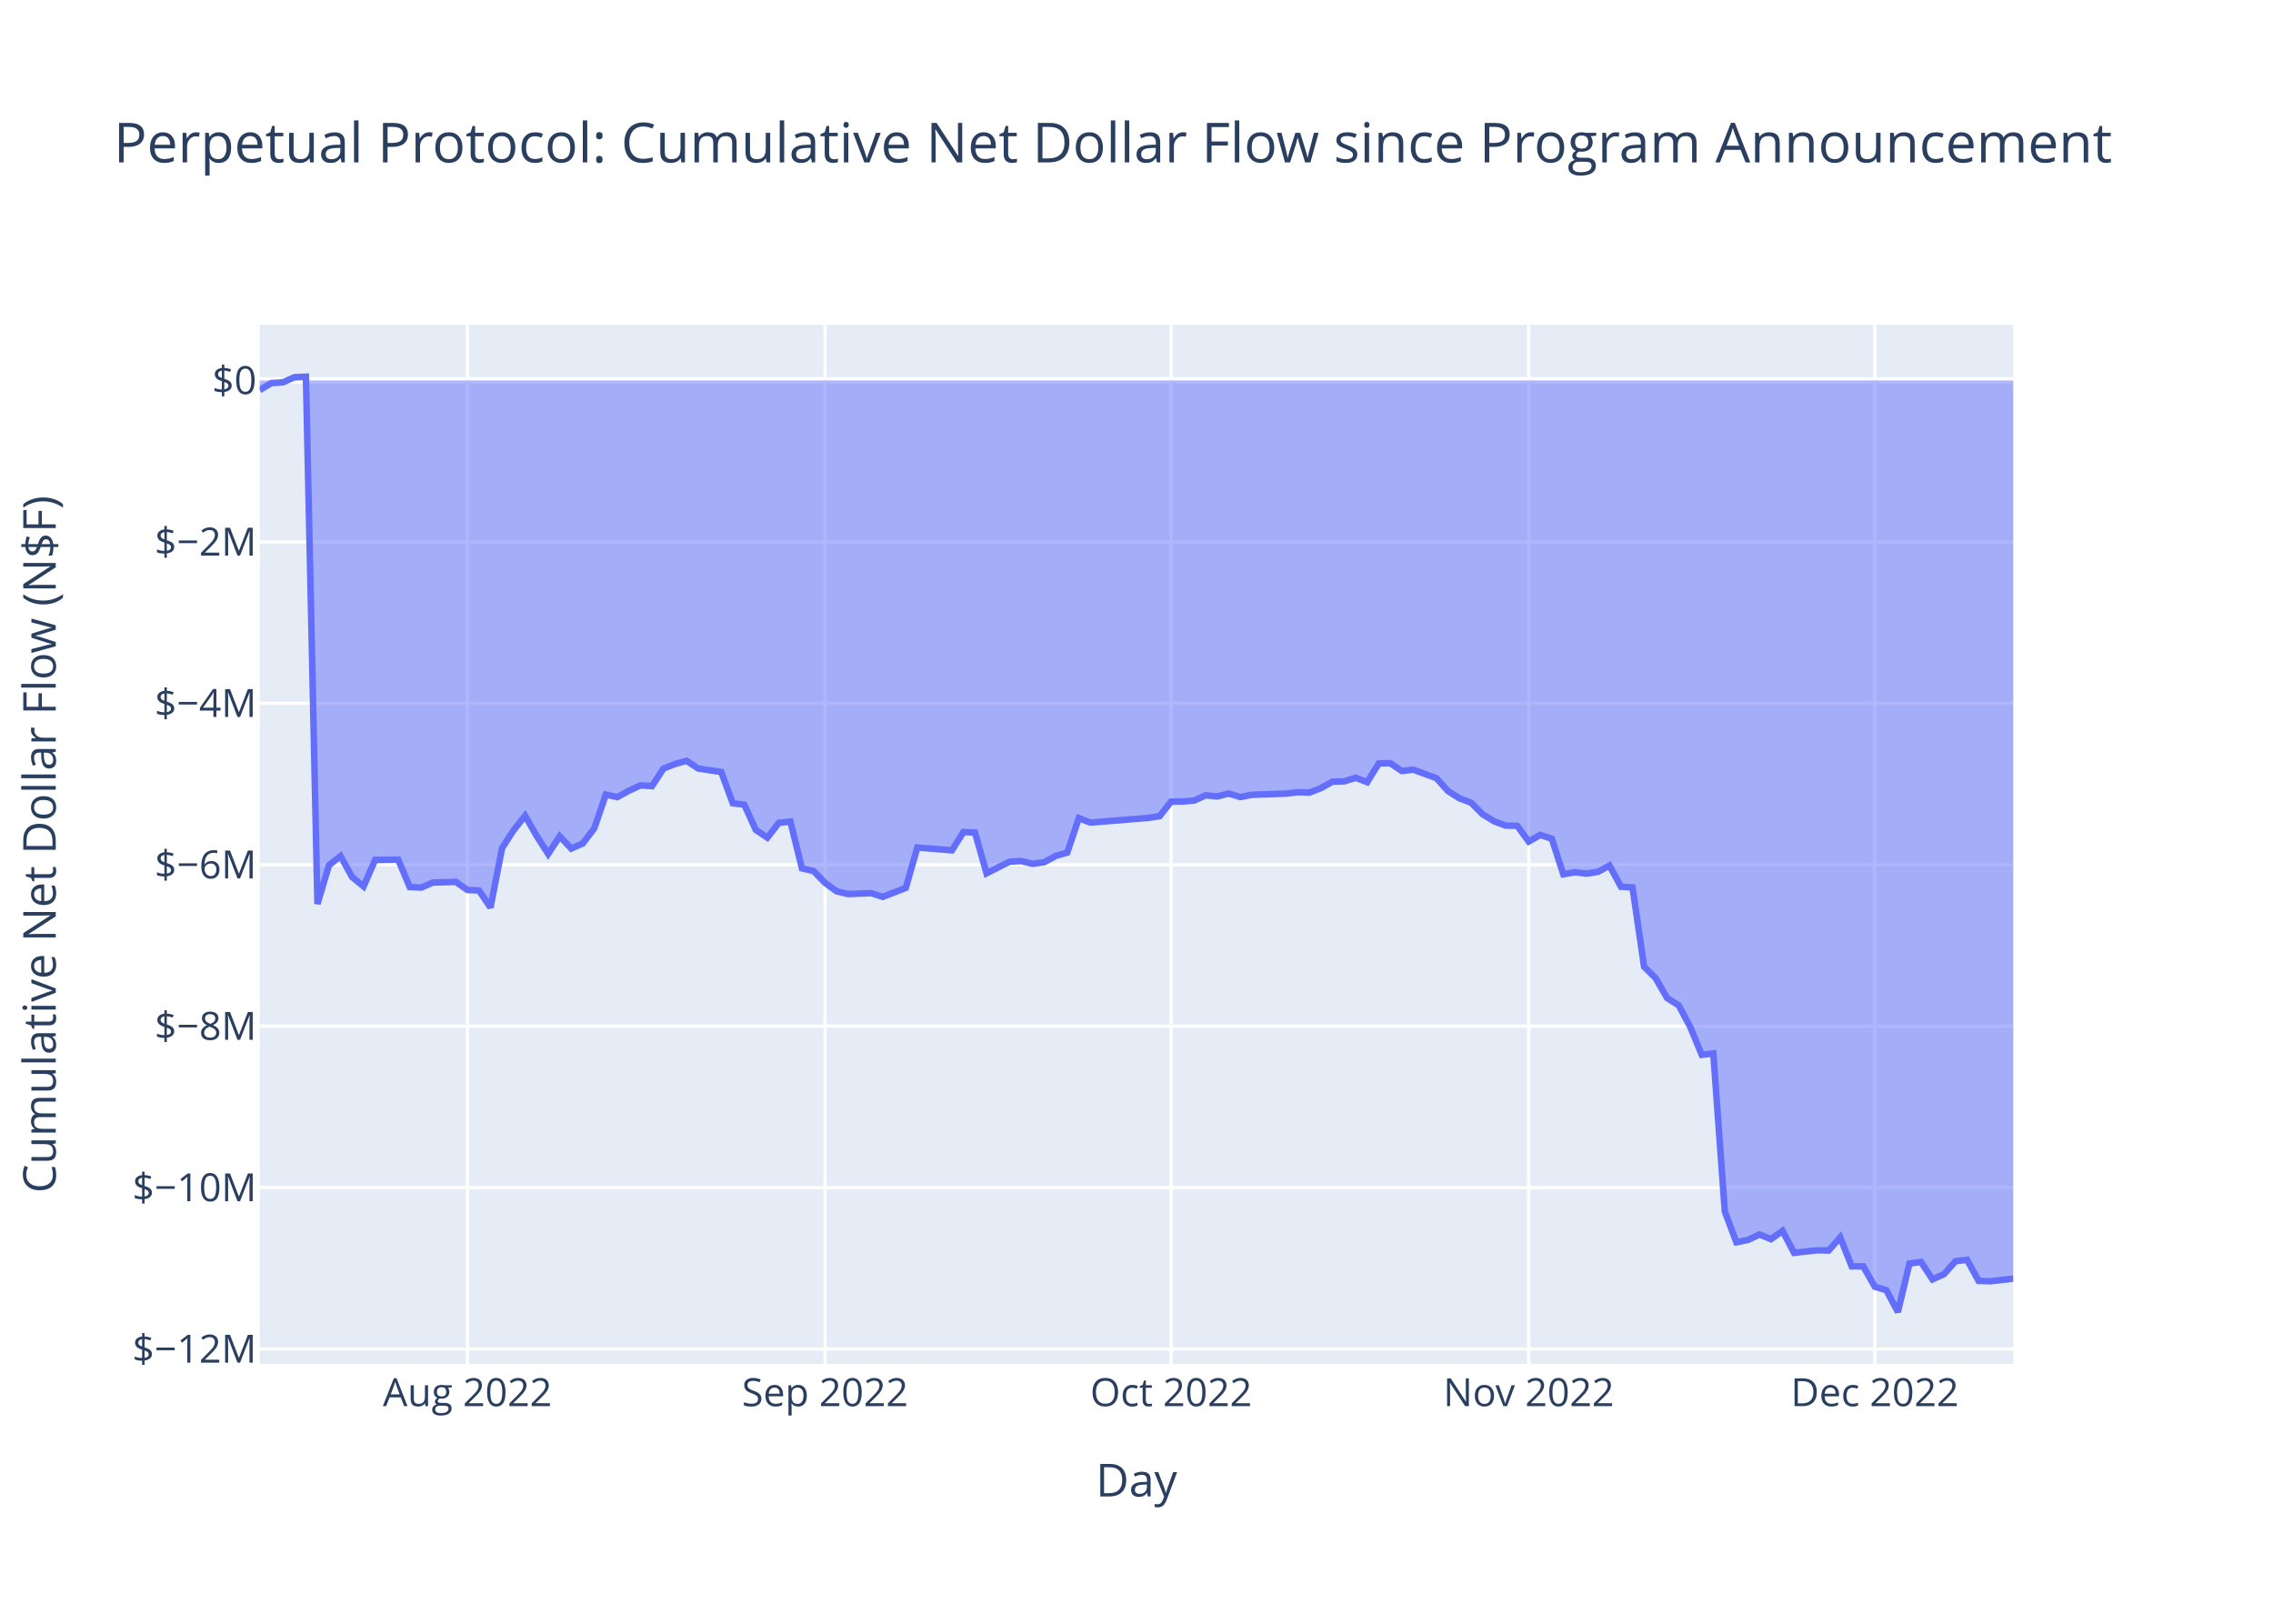
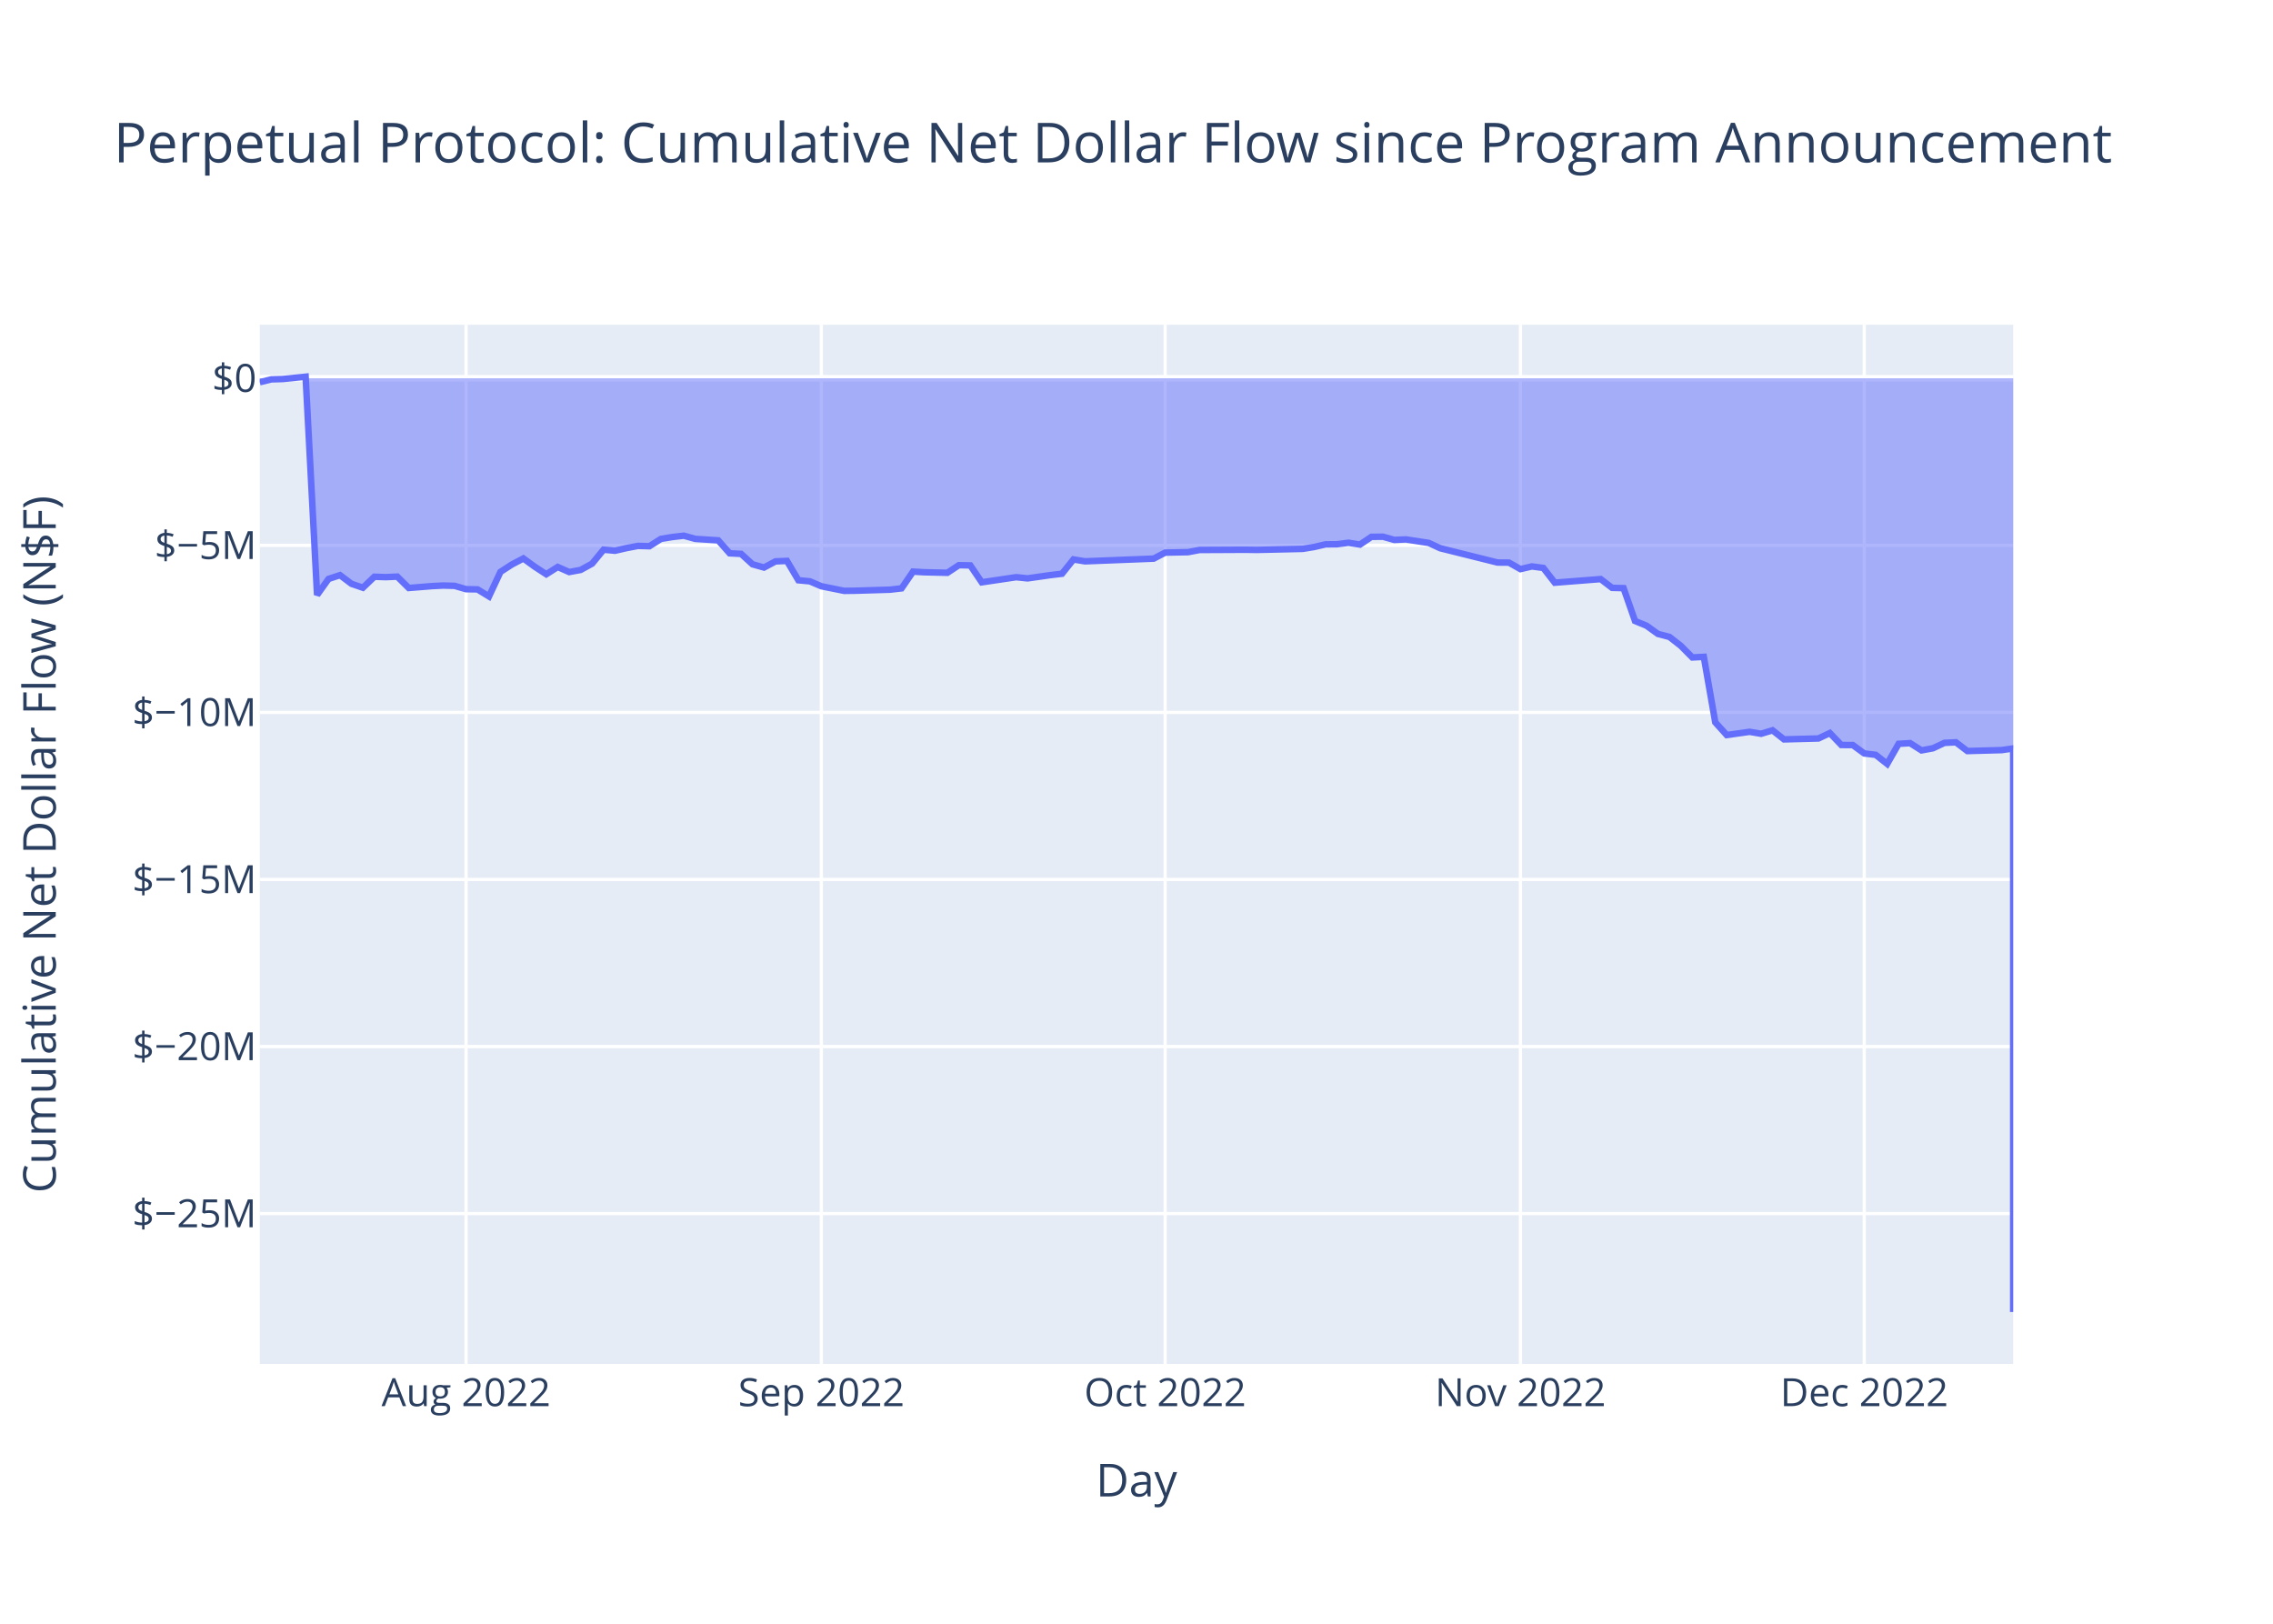
<svg xmlns="http://www.w3.org/2000/svg" class="main-svg" width="700" height="500" style="" viewBox="0 0 700 500">
  <rect x="0" y="0" width="700" height="500" style="fill: rgb(255, 255, 255); fill-opacity: 1;" />
-   <defs id="defs-f3989a">
+   <defs id="defs-3aa4f2">
    <g class="clips">
-       <clipPath id="clipf3989axyplot" class="plotclip">
+       <clipPath id="clip3aa4f2xyplot" class="plotclip">
        <rect width="540" height="320" />
      </clipPath>
-       <clipPath class="axesclip" id="clipf3989ax">
+       <clipPath class="axesclip" id="clip3aa4f2x">
        <rect x="80" y="0" width="540" height="500" />
      </clipPath>
-       <clipPath class="axesclip" id="clipf3989ay">
+       <clipPath class="axesclip" id="clip3aa4f2y">
        <rect x="0" y="100" width="700" height="320" />
      </clipPath>
-       <clipPath class="axesclip" id="clipf3989axy">
+       <clipPath class="axesclip" id="clip3aa4f2xy">
        <rect x="80" y="100" width="540" height="320" />
      </clipPath>
    </g>
    <g class="gradients" />
    <g class="patterns" />
  </defs>
  <g class="bglayer">
    <rect class="bg" x="80" y="100" width="540" height="320" style="fill: rgb(229, 236, 246); fill-opacity: 1; stroke-width: 0;" />
  </g>
  <g class="layer-below">
    <g class="imagelayer" />
    <g class="shapelayer" />
  </g>
  <g class="cartesianlayer">
    <g class="subplot xy">
      <g class="layer-subplot">
        <g class="shapelayer" />
        <g class="imagelayer" />
      </g>
      <g class="minor-gridlayer">
        <g class="x" />
        <g class="y" />
      </g>
      <g class="gridlayer">
        <g class="x">
-           <path class="xgrid crisp" transform="translate(143.95,0)" d="M0,100v320" style="stroke: rgb(255, 255, 255); stroke-opacity: 1; stroke-width: 1px;" />
-           <path class="xgrid crisp" transform="translate(254.08,0)" d="M0,100v320" style="stroke: rgb(255, 255, 255); stroke-opacity: 1; stroke-width: 1px;" />
-           <path class="xgrid crisp" transform="translate(360.66,0)" d="M0,100v320" style="stroke: rgb(255, 255, 255); stroke-opacity: 1; stroke-width: 1px;" />
-           <path class="xgrid crisp" transform="translate(470.79,0)" d="M0,100v320" style="stroke: rgb(255, 255, 255); stroke-opacity: 1; stroke-width: 1px;" />
-           <path class="xgrid crisp" transform="translate(577.37,0)" d="M0,100v320" style="stroke: rgb(255, 255, 255); stroke-opacity: 1; stroke-width: 1px;" />
+           <path class="xgrid crisp" transform="translate(143.53,0)" d="M0,100v320" style="stroke: rgb(255, 255, 255); stroke-opacity: 1; stroke-width: 1px;" />
+           <path class="xgrid crisp" transform="translate(252.94,0)" d="M0,100v320" style="stroke: rgb(255, 255, 255); stroke-opacity: 1; stroke-width: 1px;" />
+           <path class="xgrid crisp" transform="translate(358.82,0)" d="M0,100v320" style="stroke: rgb(255, 255, 255); stroke-opacity: 1; stroke-width: 1px;" />
+           <path class="xgrid crisp" transform="translate(468.24,0)" d="M0,100v320" style="stroke: rgb(255, 255, 255); stroke-opacity: 1; stroke-width: 1px;" />
+           <path class="xgrid crisp" transform="translate(574.12,0)" d="M0,100v320" style="stroke: rgb(255, 255, 255); stroke-opacity: 1; stroke-width: 1px;" />
        </g>
        <g class="y">
-           <path class="ygrid crisp" transform="translate(0,415.4)" d="M80,0h540" style="stroke: rgb(255, 255, 255); stroke-opacity: 1; stroke-width: 1px;" />
-           <path class="ygrid crisp" transform="translate(0,365.7)" d="M80,0h540" style="stroke: rgb(255, 255, 255); stroke-opacity: 1; stroke-width: 1px;" />
-           <path class="ygrid crisp" transform="translate(0,315.99)" d="M80,0h540" style="stroke: rgb(255, 255, 255); stroke-opacity: 1; stroke-width: 1px;" />
-           <path class="ygrid crisp" transform="translate(0,266.28)" d="M80,0h540" style="stroke: rgb(255, 255, 255); stroke-opacity: 1; stroke-width: 1px;" />
-           <path class="ygrid crisp" transform="translate(0,216.57)" d="M80,0h540" style="stroke: rgb(255, 255, 255); stroke-opacity: 1; stroke-width: 1px;" />
-           <path class="ygrid crisp" transform="translate(0,166.87)" d="M80,0h540" style="stroke: rgb(255, 255, 255); stroke-opacity: 1; stroke-width: 1px;" />
+           <path class="ygrid crisp" transform="translate(0,373.7)" d="M80,0h540" style="stroke: rgb(255, 255, 255); stroke-opacity: 1; stroke-width: 1px;" />
+           <path class="ygrid crisp" transform="translate(0,322.26)" d="M80,0h540" style="stroke: rgb(255, 255, 255); stroke-opacity: 1; stroke-width: 1px;" />
+           <path class="ygrid crisp" transform="translate(0,270.81)" d="M80,0h540" style="stroke: rgb(255, 255, 255); stroke-opacity: 1; stroke-width: 1px;" />
+           <path class="ygrid crisp" transform="translate(0,219.37)" d="M80,0h540" style="stroke: rgb(255, 255, 255); stroke-opacity: 1; stroke-width: 1px;" />
+           <path class="ygrid crisp" transform="translate(0,167.93)" d="M80,0h540" style="stroke: rgb(255, 255, 255); stroke-opacity: 1; stroke-width: 1px;" />
        </g>
      </g>
      <g class="zerolinelayer">
-         <path class="yzl zl crisp" transform="translate(0,117.16)" d="M80,0h540" style="stroke: rgb(255, 255, 255); stroke-opacity: 1; stroke-width: 2px;" />
+         <path class="yzl zl crisp" transform="translate(0,116.48)" d="M80,0h540" style="stroke: rgb(255, 255, 255); stroke-opacity: 1; stroke-width: 2px;" />
      </g>
      <path class="xlines-below" />
      <path class="ylines-below" />
      <g class="overlines-below" />
      <g class="xaxislayer-below" />
      <g class="yaxislayer-below" />
      <g class="overaxes-below" />
-       <g class="plot" transform="translate(80,100)" clip-path="url(#clipf3989axyplot)">
+       <g class="plot" transform="translate(80,100)" clip-path="url(#clip3aa4f2xyplot)">
        <g class="scatterlayer mlayer">
-           <g class="trace scatter traceb0be7f" style="stroke-miterlimit: 2;">
+           <g class="trace scatter trace167b60" style="stroke-miterlimit: 2;">
            <g class="fills">
              <g>
-                 <path class="js-fill" d="M540,17.16L0,17.16L0,20.11L3.55,17.97L7.11,17.74L10.66,16.16L14.21,16L17.76,178.35L21.32,166.41L24.87,163.61L28.42,170.05L31.97,172.96L35.53,164.79L42.63,164.71L46.18,173.14L49.74,173.32L53.29,171.77L60.39,171.57L63.95,174.06L67.5,174.2L71.05,179.44L74.61,161.19L78.16,155.67L81.71,151.2L85.26,157.39L88.82,162.94L92.37,157.53L95.92,161.29L99.47,159.73L103.03,155.04L106.58,144.68L110.13,145.45L113.68,143.49L117.24,141.84L120.79,142.08L124.34,136.65L127.89,135.26L131.45,134.27L135,136.64L142.11,137.72L145.66,147.35L149.21,147.78L152.76,155.55L156.32,157.94L159.87,153.37L163.42,153.01L166.97,167.4L170.53,168.21L174.08,171.85L177.63,174.46L181.18,175.31L188.29,175.03L191.84,176.17L198.95,173.43L202.5,160.98L213.16,161.84L216.71,156.2L220.26,156.37L223.82,168.93L230.92,165.32L234.47,165.14L238.03,166L241.58,165.51L245.13,163.56L248.68,162.54L252.24,151.92L255.79,153.31L273.55,151.86L277.11,151.32L280.66,146.84L284.21,146.82L287.76,146.52L291.32,144.9L294.87,145.25L298.42,144.35L301.97,145.44L305.53,144.74L316.18,144.38L319.74,143.94L323.29,144.06L326.84,142.67L330.39,140.68L333.95,140.61L337.5,139.5L341.05,140.86L344.61,135.1L348.16,135.01L351.71,137.42L355.26,137.02L362.37,139.63L365.92,143.58L369.47,145.84L373.03,147.17L376.58,150.72L380.13,152.91L383.68,154.23L387.24,154.3L390.79,159.13L394.34,157.11L397.89,158.26L401.45,169.22L405,168.59L408.55,169.04L412.11,168.47L415.66,166.55L419.21,173.06L422.76,173.27L426.32,197.69L429.87,201.19L433.42,207.34L436.97,209.57L440.53,216.23L444.08,224.82L447.63,224.38L451.18,273.08L454.74,282.52L458.29,281.83L461.84,280.13L465.39,281.59L468.95,279.02L472.5,285.78L479.61,285L483.16,285.08L486.71,281.05L490.26,289.95L493.82,289.96L497.37,296.22L500.92,297.27L504.47,304L508.03,289.09L511.58,288.58L515.13,293.96L518.68,292.35L522.24,288.35L525.79,287.95L529.34,294.43L532.89,294.55L540,293.73" style="fill: rgb(99, 110, 250); fill-opacity: 0.5; stroke-width: 0;" />
+                 <path class="js-fill" d="M540,16.48L0,16.48L0,17.7L3.53,16.82L7.06,16.72L14.12,16L17.65,83.21L21.18,78.27L24.71,77.11L28.24,79.77L31.76,80.98L35.29,77.6L38.82,77.72L42.35,77.56L45.88,81.06L52.94,80.49L56.47,80.31L60,80.4L63.53,81.43L67.06,81.49L70.59,83.66L74.12,76.11L77.65,73.82L81.18,71.97L84.71,74.53L88.24,76.83L91.76,74.59L95.29,76.15L98.82,75.5L102.35,73.56L105.88,69.27L109.41,69.59L112.94,68.78L116.47,68.1L120,68.2L123.53,65.95L127.06,65.37L130.59,64.96L134.12,65.94L141.18,66.39L144.71,70.38L148.24,70.56L151.76,73.77L155.29,74.76L158.82,72.87L162.35,72.72L165.88,78.68L169.41,79.01L172.94,80.52L180,81.95L183.53,81.9L194.12,81.58L197.65,81.17L201.18,76.02L204.71,76.22L211.76,76.38L215.29,74.04L218.82,74.11L222.35,79.31L232.94,77.74L236.47,78.1L243.53,77.09L247.06,76.67L250.59,72.27L254.12,72.85L275.29,72.02L278.82,70.17L285.88,70.03L289.41,69.36L303.53,69.29L307.06,69.34L321.18,69.02L324.71,68.44L328.24,67.62L331.76,67.59L335.29,67.13L338.82,67.69L342.35,65.31L345.88,65.27L349.41,66.26L352.94,66.1L360,67.18L363.53,68.82L381.18,73.22L384.71,73.25L388.24,75.25L391.76,74.42L395.29,74.89L398.82,79.43L412.94,78.32L416.47,81.02L420,81.11L423.53,91.22L427.06,92.67L430.59,95.21L434.12,96.13L437.65,98.89L441.18,102.45L444.71,102.27L448.24,122.43L451.76,126.34L458.82,125.35L462.35,125.95L465.88,124.89L469.41,127.68L480,127.4L483.53,125.73L487.06,129.41L490.59,129.42L494.12,132.01L497.65,132.44L501.18,135.23L504.71,129.05L508.24,128.84L511.76,131.07L515.29,130.41L518.82,128.75L522.35,128.58L525.88,131.27L536.47,130.98L540,130.47L540,304" style="fill: rgb(99, 110, 250); fill-opacity: 0.5; stroke-width: 0;" />
              </g>
            </g>
            <g class="errorbars" />
            <g class="lines">
-               <path class="js-line" d="M0,20.11L3.55,17.97L7.11,17.74L10.66,16.16L14.21,16L17.76,178.35L21.32,166.41L24.87,163.61L28.42,170.05L31.97,172.96L35.53,164.79L42.63,164.71L46.18,173.14L49.74,173.32L53.29,171.77L60.39,171.57L63.95,174.06L67.5,174.2L71.05,179.44L74.61,161.19L78.16,155.67L81.71,151.2L85.26,157.39L88.82,162.94L92.37,157.53L95.92,161.29L99.47,159.73L103.03,155.04L106.58,144.68L110.13,145.45L113.68,143.49L117.24,141.84L120.79,142.08L124.34,136.65L127.89,135.26L131.45,134.27L135,136.64L142.11,137.72L145.66,147.35L149.21,147.78L152.76,155.55L156.32,157.94L159.87,153.37L163.42,153.01L166.97,167.4L170.53,168.21L174.08,171.85L177.63,174.46L181.18,175.31L188.29,175.03L191.84,176.17L198.95,173.43L202.5,160.98L213.16,161.84L216.71,156.2L220.26,156.37L223.82,168.93L230.92,165.32L234.47,165.14L238.03,166L241.58,165.51L245.13,163.56L248.68,162.54L252.24,151.92L255.79,153.31L273.55,151.86L277.11,151.32L280.66,146.84L284.21,146.82L287.76,146.52L291.32,144.9L294.87,145.25L298.42,144.35L301.97,145.44L305.53,144.74L316.18,144.38L319.74,143.94L323.29,144.06L326.84,142.67L330.39,140.68L333.95,140.61L337.5,139.5L341.05,140.86L344.61,135.1L348.16,135.01L351.71,137.42L355.26,137.02L362.37,139.63L365.92,143.58L369.47,145.84L373.03,147.17L376.58,150.72L380.13,152.91L383.68,154.23L387.24,154.3L390.79,159.13L394.34,157.11L397.89,158.26L401.45,169.22L405,168.59L408.55,169.04L412.11,168.47L415.66,166.55L419.21,173.06L422.76,173.27L426.32,197.69L429.87,201.19L433.42,207.34L436.97,209.57L440.53,216.23L444.08,224.82L447.63,224.38L451.18,273.08L454.74,282.52L458.29,281.83L461.84,280.13L465.39,281.59L468.95,279.02L472.5,285.78L479.61,285L483.16,285.08L486.71,281.05L490.26,289.95L493.82,289.96L497.37,296.22L500.92,297.27L504.47,304L508.03,289.09L511.58,288.58L515.13,293.96L518.68,292.35L522.24,288.35L525.79,287.95L529.34,294.43L532.89,294.55L540,293.73" style="vector-effect: non-scaling-stroke; fill: none; stroke: rgb(99, 110, 250); stroke-opacity: 1; stroke-width: 2px; opacity: 1;" />
+               <path class="js-line" d="M0,17.7L3.53,16.82L7.06,16.72L14.12,16L17.65,83.21L21.18,78.27L24.71,77.11L28.24,79.77L31.76,80.98L35.29,77.6L38.82,77.72L42.35,77.56L45.88,81.06L52.94,80.49L56.47,80.31L60,80.4L63.53,81.43L67.06,81.49L70.59,83.66L74.12,76.11L77.65,73.82L81.18,71.97L84.71,74.53L88.24,76.83L91.76,74.59L95.29,76.15L98.82,75.5L102.35,73.56L105.88,69.27L109.41,69.59L112.94,68.78L116.47,68.1L120,68.2L123.53,65.95L127.06,65.37L130.59,64.96L134.12,65.94L141.18,66.39L144.71,70.38L148.24,70.56L151.76,73.77L155.29,74.76L158.82,72.87L162.35,72.72L165.88,78.68L169.41,79.01L172.94,80.52L180,81.95L183.53,81.9L194.12,81.58L197.65,81.17L201.18,76.02L204.71,76.22L211.76,76.38L215.29,74.04L218.82,74.11L222.35,79.31L232.94,77.74L236.47,78.1L243.53,77.09L247.06,76.67L250.59,72.27L254.12,72.85L275.29,72.02L278.82,70.17L285.88,70.03L289.41,69.36L303.53,69.29L307.06,69.34L321.18,69.02L324.71,68.44L328.24,67.62L331.76,67.59L335.29,67.13L338.82,67.69L342.35,65.31L345.88,65.27L349.41,66.26L352.94,66.1L360,67.18L363.53,68.82L381.18,73.22L384.71,73.25L388.24,75.25L391.76,74.42L395.29,74.89L398.82,79.43L412.94,78.32L416.47,81.02L420,81.11L423.53,91.22L427.06,92.67L430.59,95.21L434.12,96.13L437.65,98.89L441.18,102.45L444.71,102.27L448.24,122.43L451.76,126.34L458.82,125.35L462.35,125.95L465.88,124.89L469.41,127.68L480,127.4L483.53,125.73L487.06,129.41L490.59,129.42L494.12,132.01L497.65,132.44L501.18,135.23L504.71,129.05L508.24,128.84L511.76,131.07L515.29,130.41L518.82,128.75L522.35,128.58L525.88,131.27L536.47,130.98L540,130.47L540,304" style="vector-effect: non-scaling-stroke; fill: none; stroke: rgb(99, 110, 250); stroke-opacity: 1; stroke-width: 2px; opacity: 1;" />
            </g>
            <g class="points" />
            <g class="text" />
          </g>
        </g>
      </g>
      <g class="overplot" />
      <path class="xlines-above crisp" d="M0,0" style="fill: none;" />
      <path class="ylines-above crisp" d="M0,0" style="fill: none;" />
      <g class="overlines-above" />
      <g class="xaxislayer-above">
        <g class="xtick">
-           <text text-anchor="middle" x="0" y="433" transform="translate(143.95,0)" style="font-family: 'Open Sans', verdana, arial, sans-serif; font-size: 12px; fill: rgb(42, 63, 95); fill-opacity: 1; white-space: pre; opacity: 1;">Aug 2022</text>
+           <text text-anchor="middle" x="0" y="433" transform="translate(143.53,0)" style="font-family: 'Open Sans', verdana, arial, sans-serif; font-size: 12px; fill: rgb(42, 63, 95); fill-opacity: 1; white-space: pre; opacity: 1;">Aug 2022</text>
        </g>
        <g class="xtick">
-           <text text-anchor="middle" x="0" y="433" style="font-family: 'Open Sans', verdana, arial, sans-serif; font-size: 12px; fill: rgb(42, 63, 95); fill-opacity: 1; white-space: pre; opacity: 1;" transform="translate(254.08,0)">Sep 2022</text>
+           <text text-anchor="middle" x="0" y="433" style="font-family: 'Open Sans', verdana, arial, sans-serif; font-size: 12px; fill: rgb(42, 63, 95); fill-opacity: 1; white-space: pre; opacity: 1;" transform="translate(252.94,0)">Sep 2022</text>
        </g>
        <g class="xtick">
-           <text text-anchor="middle" x="0" y="433" style="font-family: 'Open Sans', verdana, arial, sans-serif; font-size: 12px; fill: rgb(42, 63, 95); fill-opacity: 1; white-space: pre; opacity: 1;" transform="translate(360.66,0)">Oct 2022</text>
+           <text text-anchor="middle" x="0" y="433" style="font-family: 'Open Sans', verdana, arial, sans-serif; font-size: 12px; fill: rgb(42, 63, 95); fill-opacity: 1; white-space: pre; opacity: 1;" transform="translate(358.82,0)">Oct 2022</text>
        </g>
        <g class="xtick">
-           <text text-anchor="middle" x="0" y="433" style="font-family: 'Open Sans', verdana, arial, sans-serif; font-size: 12px; fill: rgb(42, 63, 95); fill-opacity: 1; white-space: pre; opacity: 1;" transform="translate(470.79,0)">Nov 2022</text>
+           <text text-anchor="middle" x="0" y="433" style="font-family: 'Open Sans', verdana, arial, sans-serif; font-size: 12px; fill: rgb(42, 63, 95); fill-opacity: 1; white-space: pre; opacity: 1;" transform="translate(468.24,0)">Nov 2022</text>
        </g>
        <g class="xtick">
-           <text text-anchor="middle" x="0" y="433" style="font-family: 'Open Sans', verdana, arial, sans-serif; font-size: 12px; fill: rgb(42, 63, 95); fill-opacity: 1; white-space: pre; opacity: 1;" transform="translate(577.37,0)">Dec 2022</text>
+           <text text-anchor="middle" x="0" y="433" style="font-family: 'Open Sans', verdana, arial, sans-serif; font-size: 12px; fill: rgb(42, 63, 95); fill-opacity: 1; white-space: pre; opacity: 1;" transform="translate(574.12,0)">Dec 2022</text>
        </g>
      </g>
      <g class="yaxislayer-above">
        <g class="ytick">
-           <text text-anchor="end" x="79" y="4.2" transform="translate(0,415.4)" style="font-family: 'Open Sans', verdana, arial, sans-serif; font-size: 12px; fill: rgb(42, 63, 95); fill-opacity: 1; white-space: pre; opacity: 1;">$−12M</text>
+           <text text-anchor="end" x="79" y="4.2" transform="translate(0,373.7)" style="font-family: 'Open Sans', verdana, arial, sans-serif; font-size: 12px; fill: rgb(42, 63, 95); fill-opacity: 1; white-space: pre; opacity: 1;">$−25M</text>
        </g>
        <g class="ytick">
-           <text text-anchor="end" x="79" y="4.2" style="font-family: 'Open Sans', verdana, arial, sans-serif; font-size: 12px; fill: rgb(42, 63, 95); fill-opacity: 1; white-space: pre; opacity: 1;" transform="translate(0,365.7)">$−10M</text>
+           <text text-anchor="end" x="79" y="4.2" style="font-family: 'Open Sans', verdana, arial, sans-serif; font-size: 12px; fill: rgb(42, 63, 95); fill-opacity: 1; white-space: pre; opacity: 1;" transform="translate(0,322.26)">$−20M</text>
        </g>
        <g class="ytick">
-           <text text-anchor="end" x="79" y="4.2" style="font-family: 'Open Sans', verdana, arial, sans-serif; font-size: 12px; fill: rgb(42, 63, 95); fill-opacity: 1; white-space: pre; opacity: 1;" transform="translate(0,315.99)">$−8M</text>
+           <text text-anchor="end" x="79" y="4.2" style="font-family: 'Open Sans', verdana, arial, sans-serif; font-size: 12px; fill: rgb(42, 63, 95); fill-opacity: 1; white-space: pre; opacity: 1;" transform="translate(0,270.81)">$−15M</text>
        </g>
        <g class="ytick">
-           <text text-anchor="end" x="79" y="4.2" style="font-family: 'Open Sans', verdana, arial, sans-serif; font-size: 12px; fill: rgb(42, 63, 95); fill-opacity: 1; white-space: pre; opacity: 1;" transform="translate(0,266.28)">$−6M</text>
+           <text text-anchor="end" x="79" y="4.2" style="font-family: 'Open Sans', verdana, arial, sans-serif; font-size: 12px; fill: rgb(42, 63, 95); fill-opacity: 1; white-space: pre; opacity: 1;" transform="translate(0,219.37)">$−10M</text>
        </g>
        <g class="ytick">
-           <text text-anchor="end" x="79" y="4.2" style="font-family: 'Open Sans', verdana, arial, sans-serif; font-size: 12px; fill: rgb(42, 63, 95); fill-opacity: 1; white-space: pre; opacity: 1;" transform="translate(0,216.57)">$−4M</text>
+           <text text-anchor="end" x="79" y="4.2" style="font-family: 'Open Sans', verdana, arial, sans-serif; font-size: 12px; fill: rgb(42, 63, 95); fill-opacity: 1; white-space: pre; opacity: 1;" transform="translate(0,167.93)">$−5M</text>
        </g>
        <g class="ytick">
-           <text text-anchor="end" x="79" y="4.2" style="font-family: 'Open Sans', verdana, arial, sans-serif; font-size: 12px; fill: rgb(42, 63, 95); fill-opacity: 1; white-space: pre; opacity: 1;" transform="translate(0,166.87)">$−2M</text>
-         </g>
-         <g class="ytick">
-           <text text-anchor="end" x="79" y="4.2" style="font-family: 'Open Sans', verdana, arial, sans-serif; font-size: 12px; fill: rgb(42, 63, 95); fill-opacity: 1; white-space: pre; opacity: 1;" transform="translate(0,117.16)">$0</text>
+           <text text-anchor="end" x="79" y="4.2" style="font-family: 'Open Sans', verdana, arial, sans-serif; font-size: 12px; fill: rgb(42, 63, 95); fill-opacity: 1; white-space: pre; opacity: 1;" transform="translate(0,116.48)">$0</text>
        </g>
      </g>
      <g class="overaxes-above" />
    </g>
  </g>
  <g class="polarlayer" />
  <g class="smithlayer" />
  <g class="ternarylayer" />
  <g class="geolayer" />
  <g class="funnelarealayer" />
  <g class="pielayer" />
  <g class="iciclelayer" />
  <g class="treemaplayer" />
  <g class="sunburstlayer" />
  <g class="glimages" />
-   <defs id="topdefs-f3989a">
+   <defs id="topdefs-3aa4f2">
    <g class="clips" />
  </defs>
  <g class="layer-above">
    <g class="imagelayer" />
    <g class="shapelayer" />
  </g>
  <g class="infolayer">
    <g class="g-gtitle">
      <text class="gtitle" x="35" y="50" text-anchor="start" dy="0em" style="font-family: 'Open Sans', verdana, arial, sans-serif; font-size: 17px; fill: rgb(42, 63, 95); opacity: 1; font-weight: normal; white-space: pre;">Perpetual Protocol: Cumulative Net Dollar Flow since Program Announcement</text>
    </g>
    <g class="g-xtitle">
      <text class="xtitle" x="350" y="460.8" text-anchor="middle" style="font-family: 'Open Sans', verdana, arial, sans-serif; font-size: 14px; fill: rgb(42, 63, 95); opacity: 1; font-weight: normal; white-space: pre;">Day</text>
    </g>
    <g class="g-ytitle">
      <text class="ytitle" transform="rotate(-90,17.16875,260)" x="17.169" y="260" text-anchor="middle" style="font-family: 'Open Sans', verdana, arial, sans-serif; font-size: 14px; fill: rgb(42, 63, 95); opacity: 1; font-weight: normal; white-space: pre;">Cumulative Net Dollar Flow (N$F)</text>
    </g>
  </g>
</svg>
